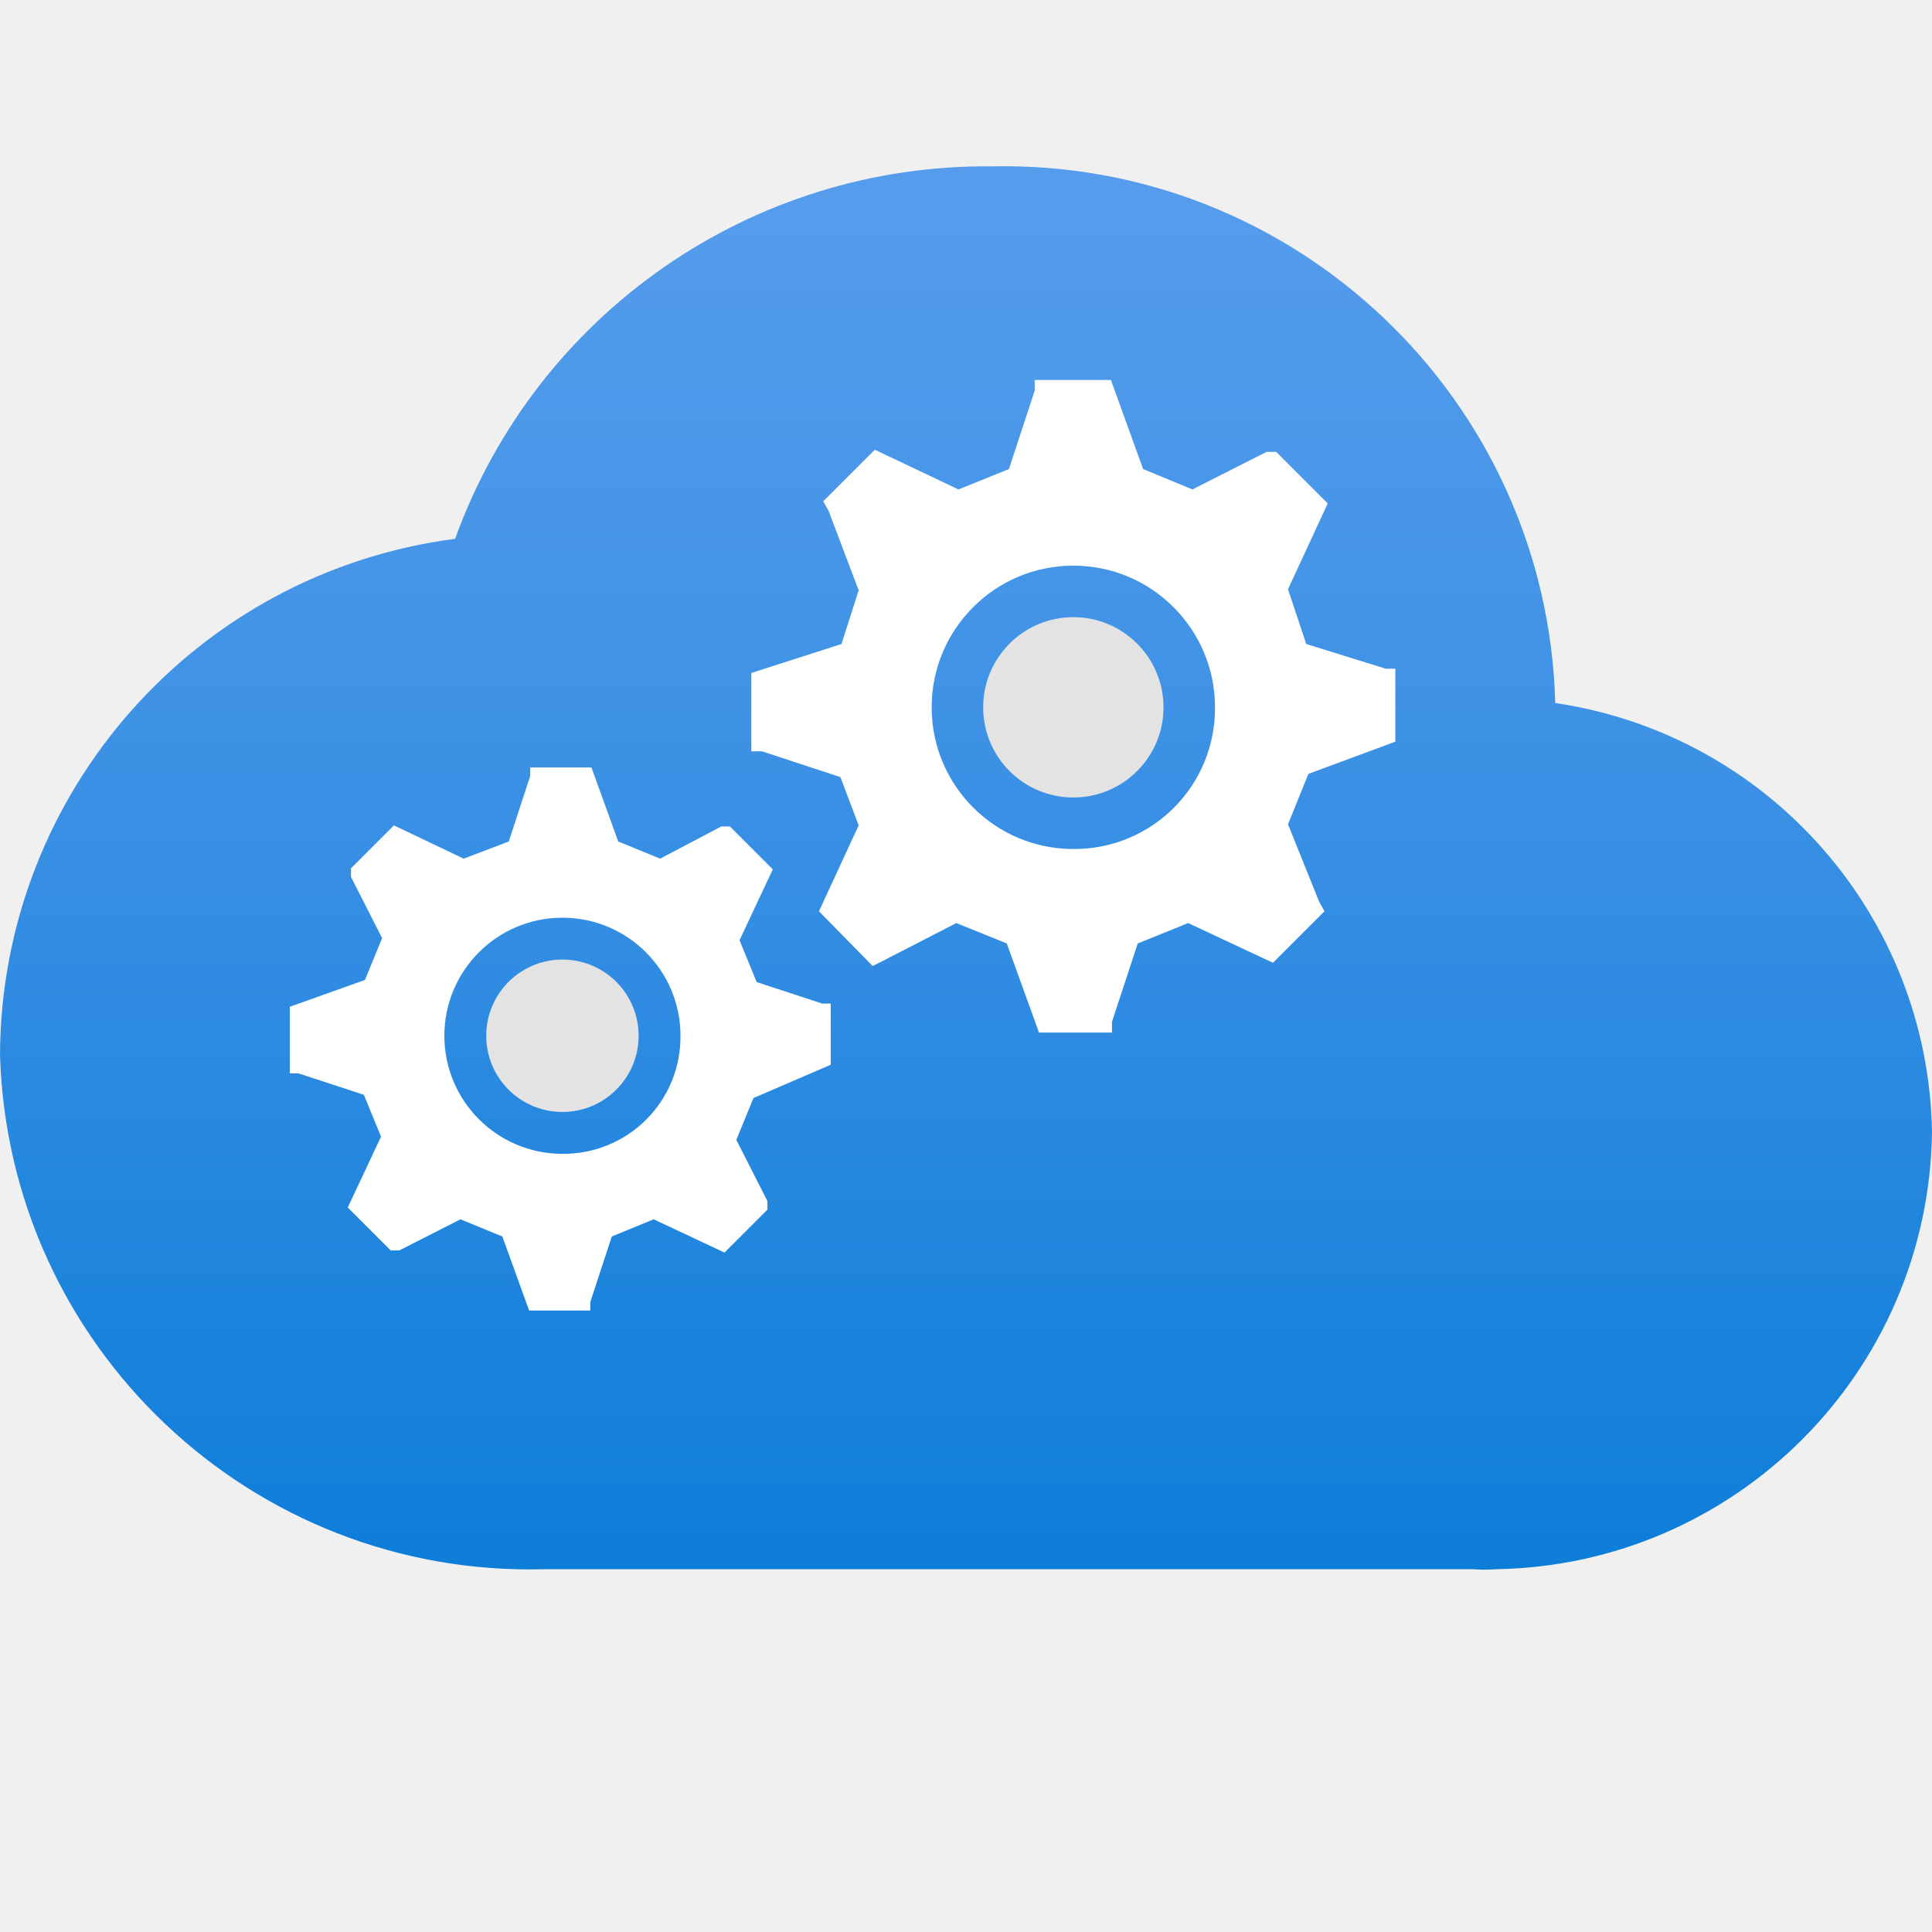
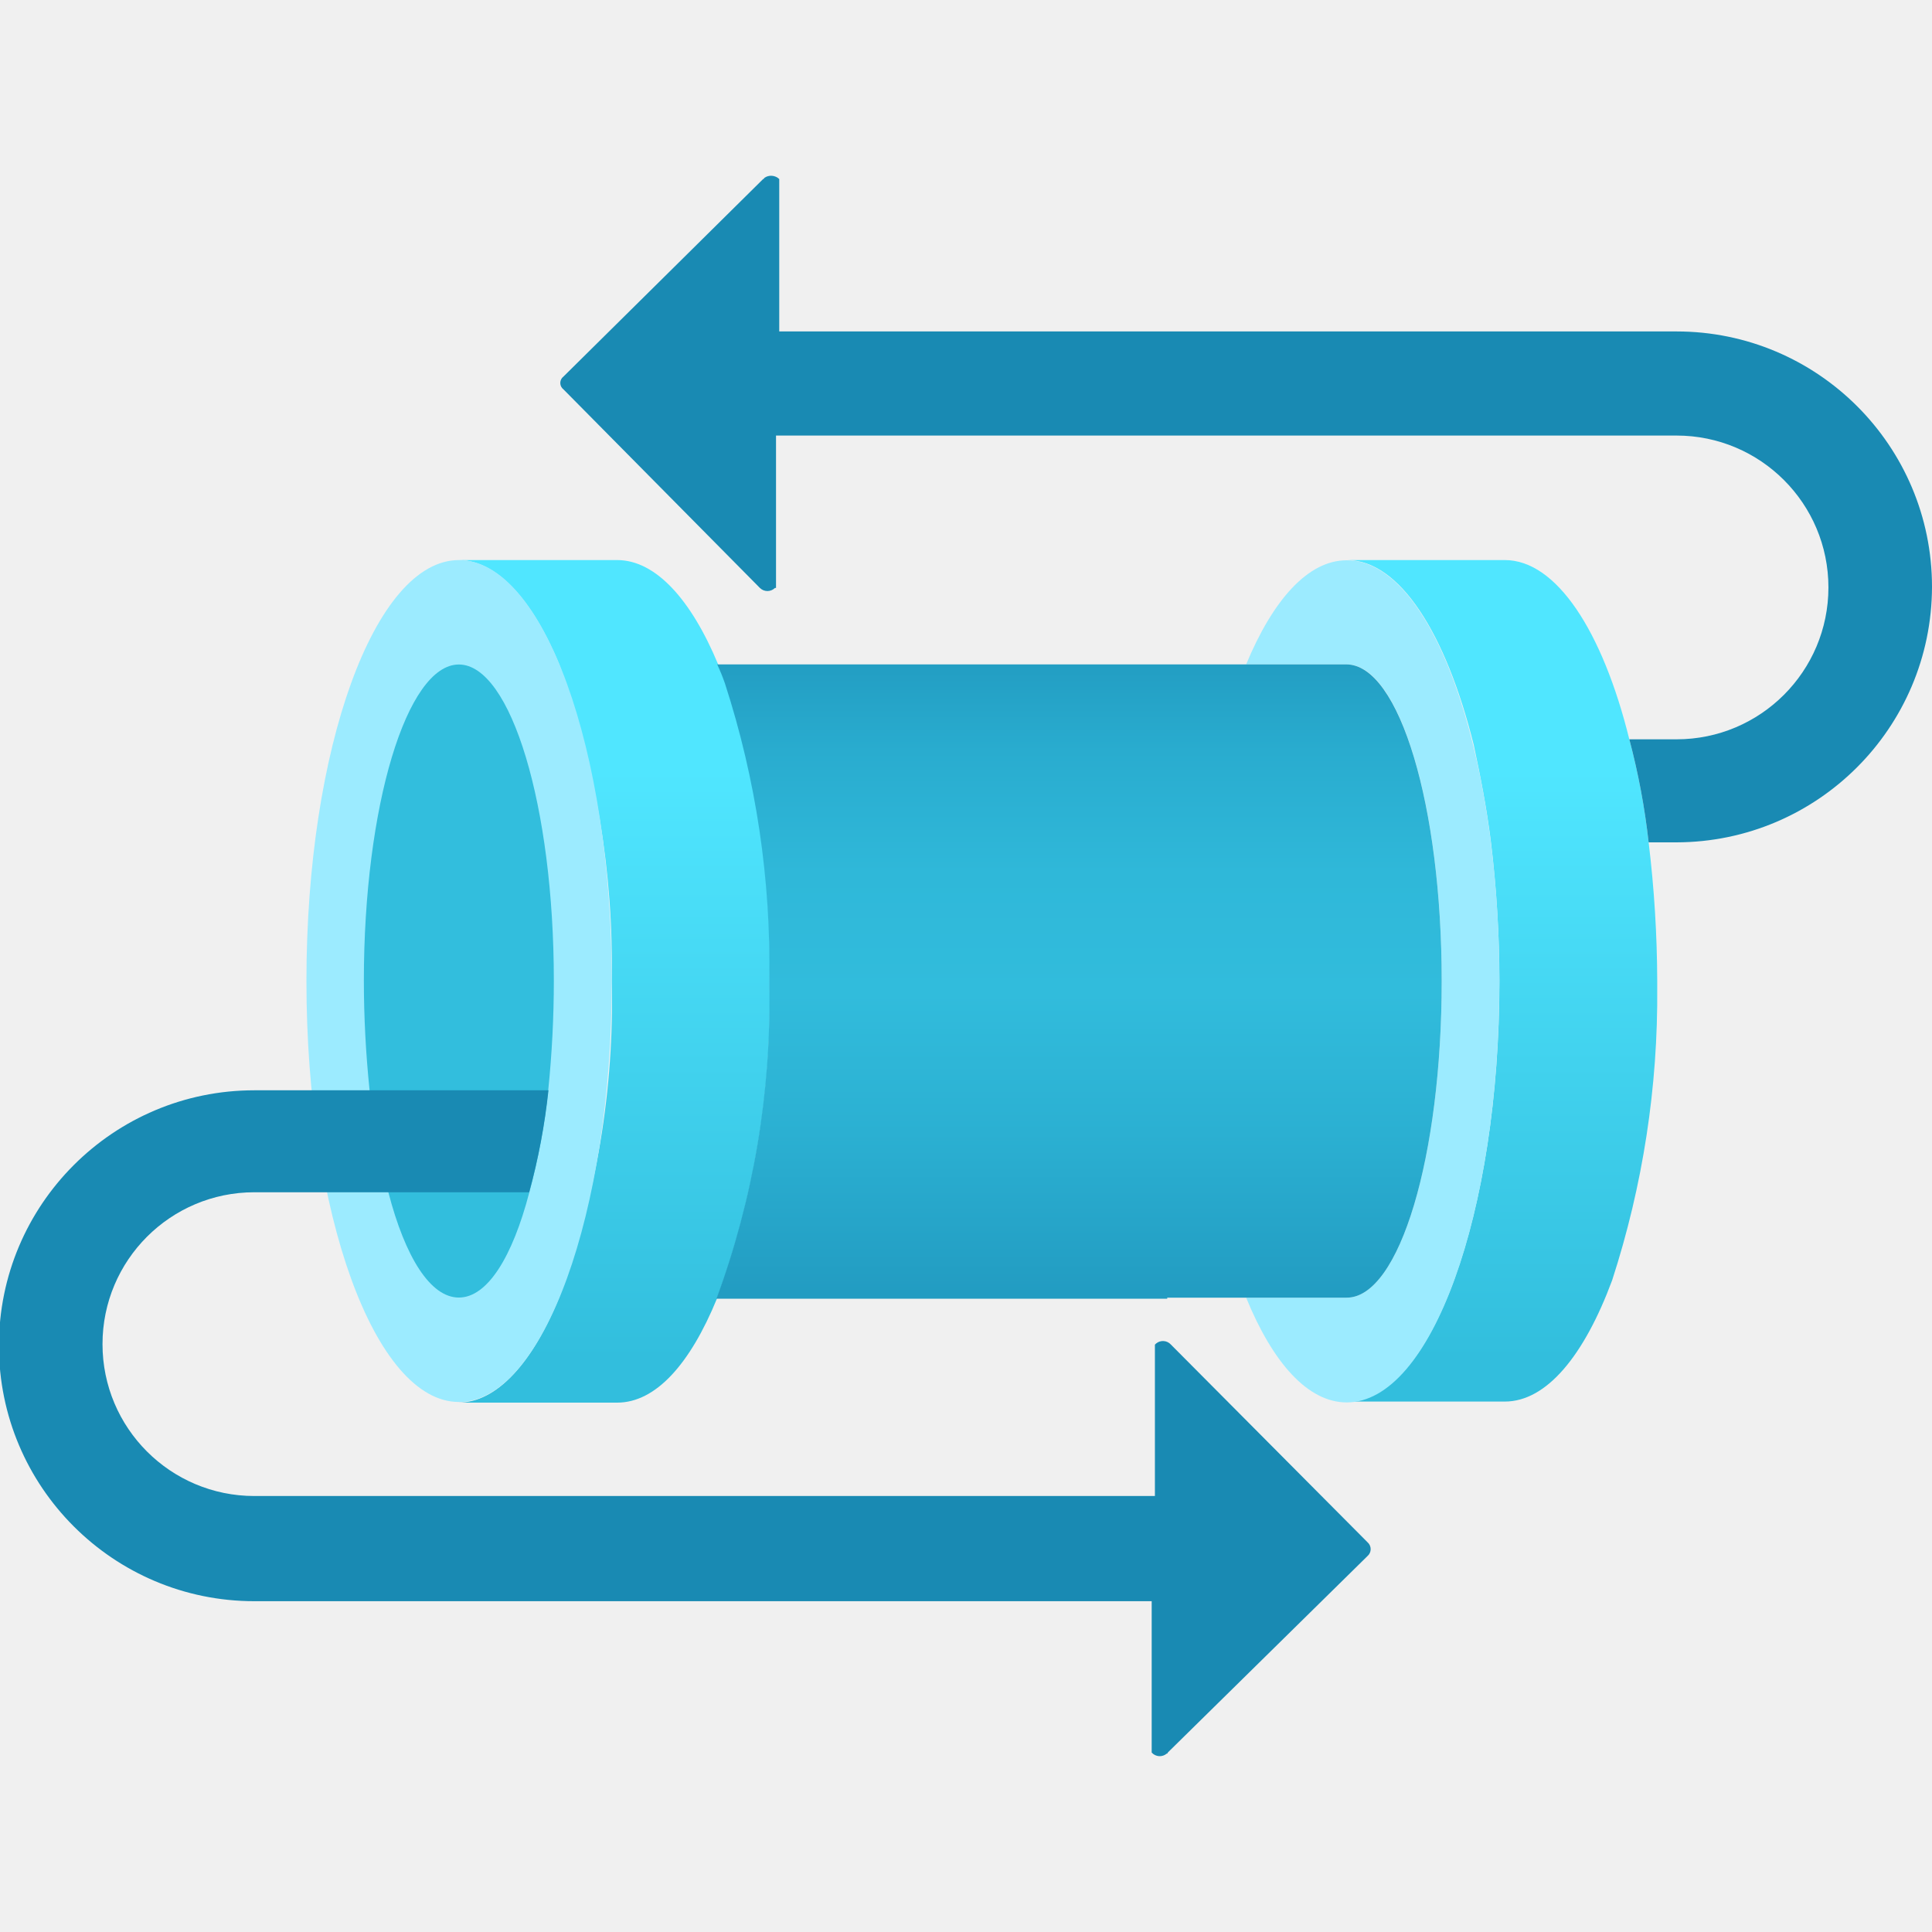
- <svg xmlns="http://www.w3.org/2000/svg" viewBox="0 0 18 18" class="msportalfx-svg-placeholder" role="presentation" focusable="false">
-   <g>
-     <defs>
-       <linearGradient id="definition-1" x1="8.99" x2="8.99" y1="16.61" y2="-1.27" gradientUnits="userSpaceOnUse">
-         <stop offset="0" stop-color="#0078d4" />
-         <stop offset=".16" stop-color="#1380da" />
-         <stop offset=".53" stop-color="#3c91e5" />
-         <stop offset=".82" stop-color="#559cec" />
-         <stop offset="1" stop-color="#5ea0ef" />
-       </linearGradient>
-     </defs>
-     <path fill="url(#definition-1)" d="M18 10.55a4.11 4.11 0 0 0-3.51-4 5.14 5.14 0 0 0-5.25-5 5.26 5.26 0 0 0-5 3.47A4.87 4.87 0 0 0 0 9.82a4.94 4.94 0 0 0 5.07 4.8h8.65a1.46 1.46 0 0 0 .22 0A4.13 4.13 0 0 0 18 10.55z" />
-     <circle cx="5.24" cy="9.65" r=".71" fill="#e3e3e3" />
-     <path d="M7.74 9.92v-.57h-.08l-.61-.2-.16-.39.31-.66-.4-.4h-.08l-.57.3-.39-.16-.25-.69h-.57v.08l-.2.61-.42.16-.65-.31-.4.4v.08l.29.57-.16.39-.7.25V10h.08l.61.2.16.39-.31.66.4.4h.08l.57-.29.39.16.25.69h.57v-.08l.2-.61.39-.16.66.31.4-.4v-.08l-.29-.57.16-.39zm-2.5.83a1.1 1.1 0 1 1 1.1-1.1 1.09 1.09 0 0 1-1.1 1.1z" class="msportalfx-svg-c01" />
-     <circle cx="10" cy="6.59" r=".84" fill="#e3e3e3" />
-     <path d="M13 6.91v-.68h-.09L12.17 6 12 5.49l.37-.8-.48-.48h-.09l-.69.35-.46-.19-.3-.83h-.71v.1l-.24.73-.47.19-.78-.37-.48.48.05.09.28.74-.16.5-.84.27V7h.1l.73.24.17.45-.37.8.5.51.1-.05.68-.35.47.19.3.83h.68v-.1l.24-.73.47-.19.79.37.48-.48-.05-.09-.29-.72.19-.47zm-3 1a1.32 1.32 0 1 1 1.32-1.32A1.31 1.31 0 0 1 10 7.91z" class="msportalfx-svg-c01" />
-   </g>
+ <svg xmlns="http://www.w3.org/2000/svg" viewBox="0 0 18 18" class="msportalfx-svg-placeholder">
+   <defs>
+     <linearGradient id="pFiKkrkLp__a" x1="-554.145" x2="-554.145" y1="1021.831" y2="1012.854" gradientTransform="matrix(1 0 0 -1 564 1025.516)" gradientUnits="userSpaceOnUse">
+       <stop offset=".388" stop-color="#50e6ff" />
+       <stop offset="1" stop-color="#32bedd" />
+     </linearGradient>
+     <linearGradient id="pFiKkrkLp__b" x1="-553.944" x2="-553.944" y1="1020.255" y2="1012.153" gradientTransform="matrix(1 0 0 -1 564 1025.516)" gradientUnits="userSpaceOnUse">
+       <stop offset="0" stop-color="#198ab3" />
+       <stop offset=".073" stop-color="#2098be" />
+       <stop offset=".214" stop-color="#29accf" />
+       <stop offset=".354" stop-color="#2fb8d9" />
+       <stop offset=".493" stop-color="#31bcdc" />
+       <stop offset=".653" stop-color="#2bb0d2" />
+       <stop offset=".94" stop-color="#1d91b9" />
+       <stop offset="1" stop-color="#198ab3" />
+     </linearGradient>
+   </defs>
+   <path fill="url(#pFiKkrkLp__a)" d="M6.76 6.368c-.02-.06-.05-.12-.07-.18-.25-.6-.58-.97-.94-.97H4.27c.36 0 .69.37.94.97a8.3 8.3 0 0 1 .49 2.95 8 8 0 0 1-.49 2.95c-.25.61-.58.98-.94.98h1.48c.36 0 .68-.36.93-.97a8 8 0 0 0 .49-2.91v-.05a8.4 8.4 0 0 0-.41-2.77m8.6 1.48a6.6 6.6 0 0 0-.18-.96c-.25-1.01-.68-1.67-1.16-1.67h-1.47c.49 0 .92.68 1.18 1.72.06.28.12.58.16.9a11 11 0 0 1 .08 1.3c0 2.17-.64 3.92-1.42 3.92h1.47c.39 0 .74-.43 1-1.13a8.6 8.6 0 0 0 .42-2.73v-.06a11 11 0 0 0-.08-1.29" />
+   <path fill="#9cebff" d="M13.969 9.14c0 2.17-.635 3.926-1.422 3.926-.361 0-.688-.367-.937-.976h.937c.492 0 .885-1.318.885-2.95s-.393-2.95-.885-2.95h-.937c.249-.6.576-.97.937-.97.787-.001 1.422 1.757 1.422 3.92M4.276 5.218c-.786 0-1.421 1.755-1.421 3.922s.637 3.922 1.421 3.922S5.7 11.3 5.7 9.14s-.64-3.922-1.424-3.922" />
+   <path fill="#32bedd" d="M5.16 9.138a10 10 0 0 1-.052 1.016 6 6 0 0 1-.177.957c-.157.6-.39.978-.656.978s-.5-.378-.656-.978a6 6 0 0 1-.176-.957 10 10 0 0 1-.053-1.016c0-1.627.4-2.947.885-2.947s.885 1.32.885 2.947" />
+   <path fill="url(#pFiKkrkLp__b)" d="M13.432 9.14c0 1.632-.393 2.95-.885 2.95h-1.672v.01h-4.2a8 8 0 0 0 .492-2.911V9.14a8.5 8.5 0 0 0-.413-2.773q-.031-.089-.072-.177h5.861c.496 0 .889 1.323.889 2.95" />
+   <path fill="#198ab3" d="m12.74 14.368-1.83-1.84a.1.1 0 0 0-.14-.01l-.01.01v1.41H2.37a1.415 1.415 0 0 1 0-2.83h2.56a6 6 0 0 0 .18-.95H2.37a2.38 2.38 0 0 0 0 4.76h8.36v1.41a.1.1 0 0 0 .14.01.01.01 0 0 0 .01-.01l1.86-1.83a.085.085 0 0 0 0-.13m5.26-8.9a2.386 2.386 0 0 1-2.38 2.38h-.26a6.6 6.6 0 0 0-.18-.96h.44a1.415 1.415 0 0 0 0-2.83H7.23v1.42h-.01a.1.1 0 0 1-.14 0l-1.83-1.85a.075.075 0 0 1 0-.12l1.86-1.84a.01.01 0 0 0 .01-.01.11.11 0 0 1 .14.01v1.42h8.36A2.38 2.38 0 0 1 18 5.468" />
  <style>.msportalfx-svg-c01{fill:#fff}.msportalfx-svg-c02{fill:#e5e5e5}.msportalfx-svg-c03{fill:#a0a1a2}.msportalfx-svg-c04{fill:#7a7a7a}.msportalfx-svg-c05{fill:#3e3e3e}.msportalfx-svg-c06{fill:#1e1e1e}.msportalfx-svg-c07{fill:#0f0f0f}.msportalfx-svg-c08{fill:#ba141a}.msportalfx-svg-c09{fill:#dd5900}.msportalfx-svg-c10{fill:#ff8c00}.msportalfx-svg-c11{fill:#fcd116}.msportalfx-svg-c12{fill:#fee087}.msportalfx-svg-c13{fill:#b8d432}.msportalfx-svg-c14,.msportalfx-svg-c32{fill:#57a300}.msportalfx-svg-c15{fill:#59b4d9}.msportalfx-svg-c16{fill:#3999c6}.msportalfx-svg-c17{fill:#804998}.msportalfx-svg-c18{fill:#ec008c}.msportalfx-svg-c19{fill:#0072c6}.msportalfx-svg-c20{fill:#68217a}.msportalfx-svg-c21{fill:#00188f}.msportalfx-svg-c22{fill:#e81123}.fxs-mode-light .msportalfx-svg-c22{fill:#a4262c}.msportalfx-svg-c23{fill:#cae3f3}.msportalfx-svg-c24{fill:#59aed3}.msportalfx-svg-c25{fill:#4c3b12}.msportalfx-svg-c26{fill:#be9555}.msportalfx-svg-c27{fill:#4f4d52}.msportalfx-svg-c28{fill:#ef6f59}.msportalfx-svg-c29{fill:#f7cb64}.msportalfx-svg-c30{fill:#fdd8db}.msportalfx-svg-c31{fill:#f6ffec}.msportalfx-svg-c33{fill:#8a2da5}.msportalfx-svg-c34{fill:#e00b1c}.msportalfx-svg-c35{fill:#015cda}.msportalfx-svg-c36{fill:#5db300}.msportalfx-svg-c97{fill:#ffb900}.msportalfx-svg-c98{fill:#00a4ef}.msportalfx-svg-c99{fill:#f25022}.msportalfx-inverted-theme .msportalfx-svg-c05,.fxs-theme-dark .msportalfx-svg-c05{fill:#777}.msportalfx-inverted-theme .msportalfx-svg-c07,.fxs-theme-dark .msportalfx-svg-c07{fill:#f2f2f2}.msportalfx-svg-palette-white{fill:#fff}.msportalfx-svg-palette-blue{fill:#015cda}.msportalfx-svg-palette-black{fill:#1e1e1e}.msportalfx-svg-palette-green{fill:#57a300}.msportalfx-svg-palette-gray{fill:#a0a1a2}.msportalfx-svg-palette-inherit{fill:inherit}.msportalfx-svg-badge{position:absolute;left:0;bottom:0;min-height:10px;min-width:10px}.fxc-menu-icon&gt;.msportalfx-svg-badge{left:-2px;bottom:-2px;min-height:8px;min-width:8px}.msportalfx-svg-disabled{filter:grayscale(100%)}.msportalfx-svg-loading-square{animation:ProgressFlagAnimation 1.45s infinite ease-in-out;transform-origin:50%}.msportalfx-svg-loading-square:nth-child(1){animation-delay:0s}.msportalfx-svg-loading-square:nth-child(2){animation-delay:.2s}.msportalfx-svg-loading-square:nth-child(3){animation-delay:.4s}@keyframes ProgressFlagAnimation{0%{transform:scale(1);opacity:.3}36.1%{transform:scale(1.06);opacity:1}50%{transform:scale(1.06);opacity:1}86.1%{transform:scale(1);opacity:.3}}.msportalfx-svg-flip-horizontal&gt;svg,svg.msportalfx-svg-flip-horizontal{transform:scaleX(-1)}.msportalfx-svg-fabric-rotate360{animation:ImageRotation 1.3s cubic-bezier(.53,.21,.29,.67) infinite}@keyframes ImageRotation{0%{transform:rotate(-45deg)}100%{transform:rotate(315deg)}}.fxs-svg-number .msportalfx-font-bold{font-size:10px;fill:#0065ad}.fxs-svg-number .fxs-svg-circle{stroke-width:0%;fill:#0078d4}.fxs-svg-number .fxs-svg-text{fill:#fff;font-size:10px}.fxs-svg-number.msportalfx-svg-disabled{filter:grayscale(0%)}.fxs-svg-number.msportalfx-svg-disabled .fxs-svg-circle{fill:#fff;stroke-width:1px;stroke:#949494}.fxs-svg-number.msportalfx-svg-disabled .fxs-svg-text{fill:#949494}.fxs-theme-dark .fxs-svg-number .fxs-svg-text{fill:#0f0f0f}.fxs-theme-dark .fxs-svg-number .fxs-svg-circle{stroke-width:0%;fill:#0078d4}.fxs-theme-dark .fxs-svg-number.msportalfx-svg-disabled .fxs-svg-circle{fill:#0f0f0f;stroke-width:1px;stroke:#949494}.fxs-theme-dark .fxs-svg-number.msportalfx-svg-disabled .fxs-svg-text{fill:#949494}</style>
</svg>
